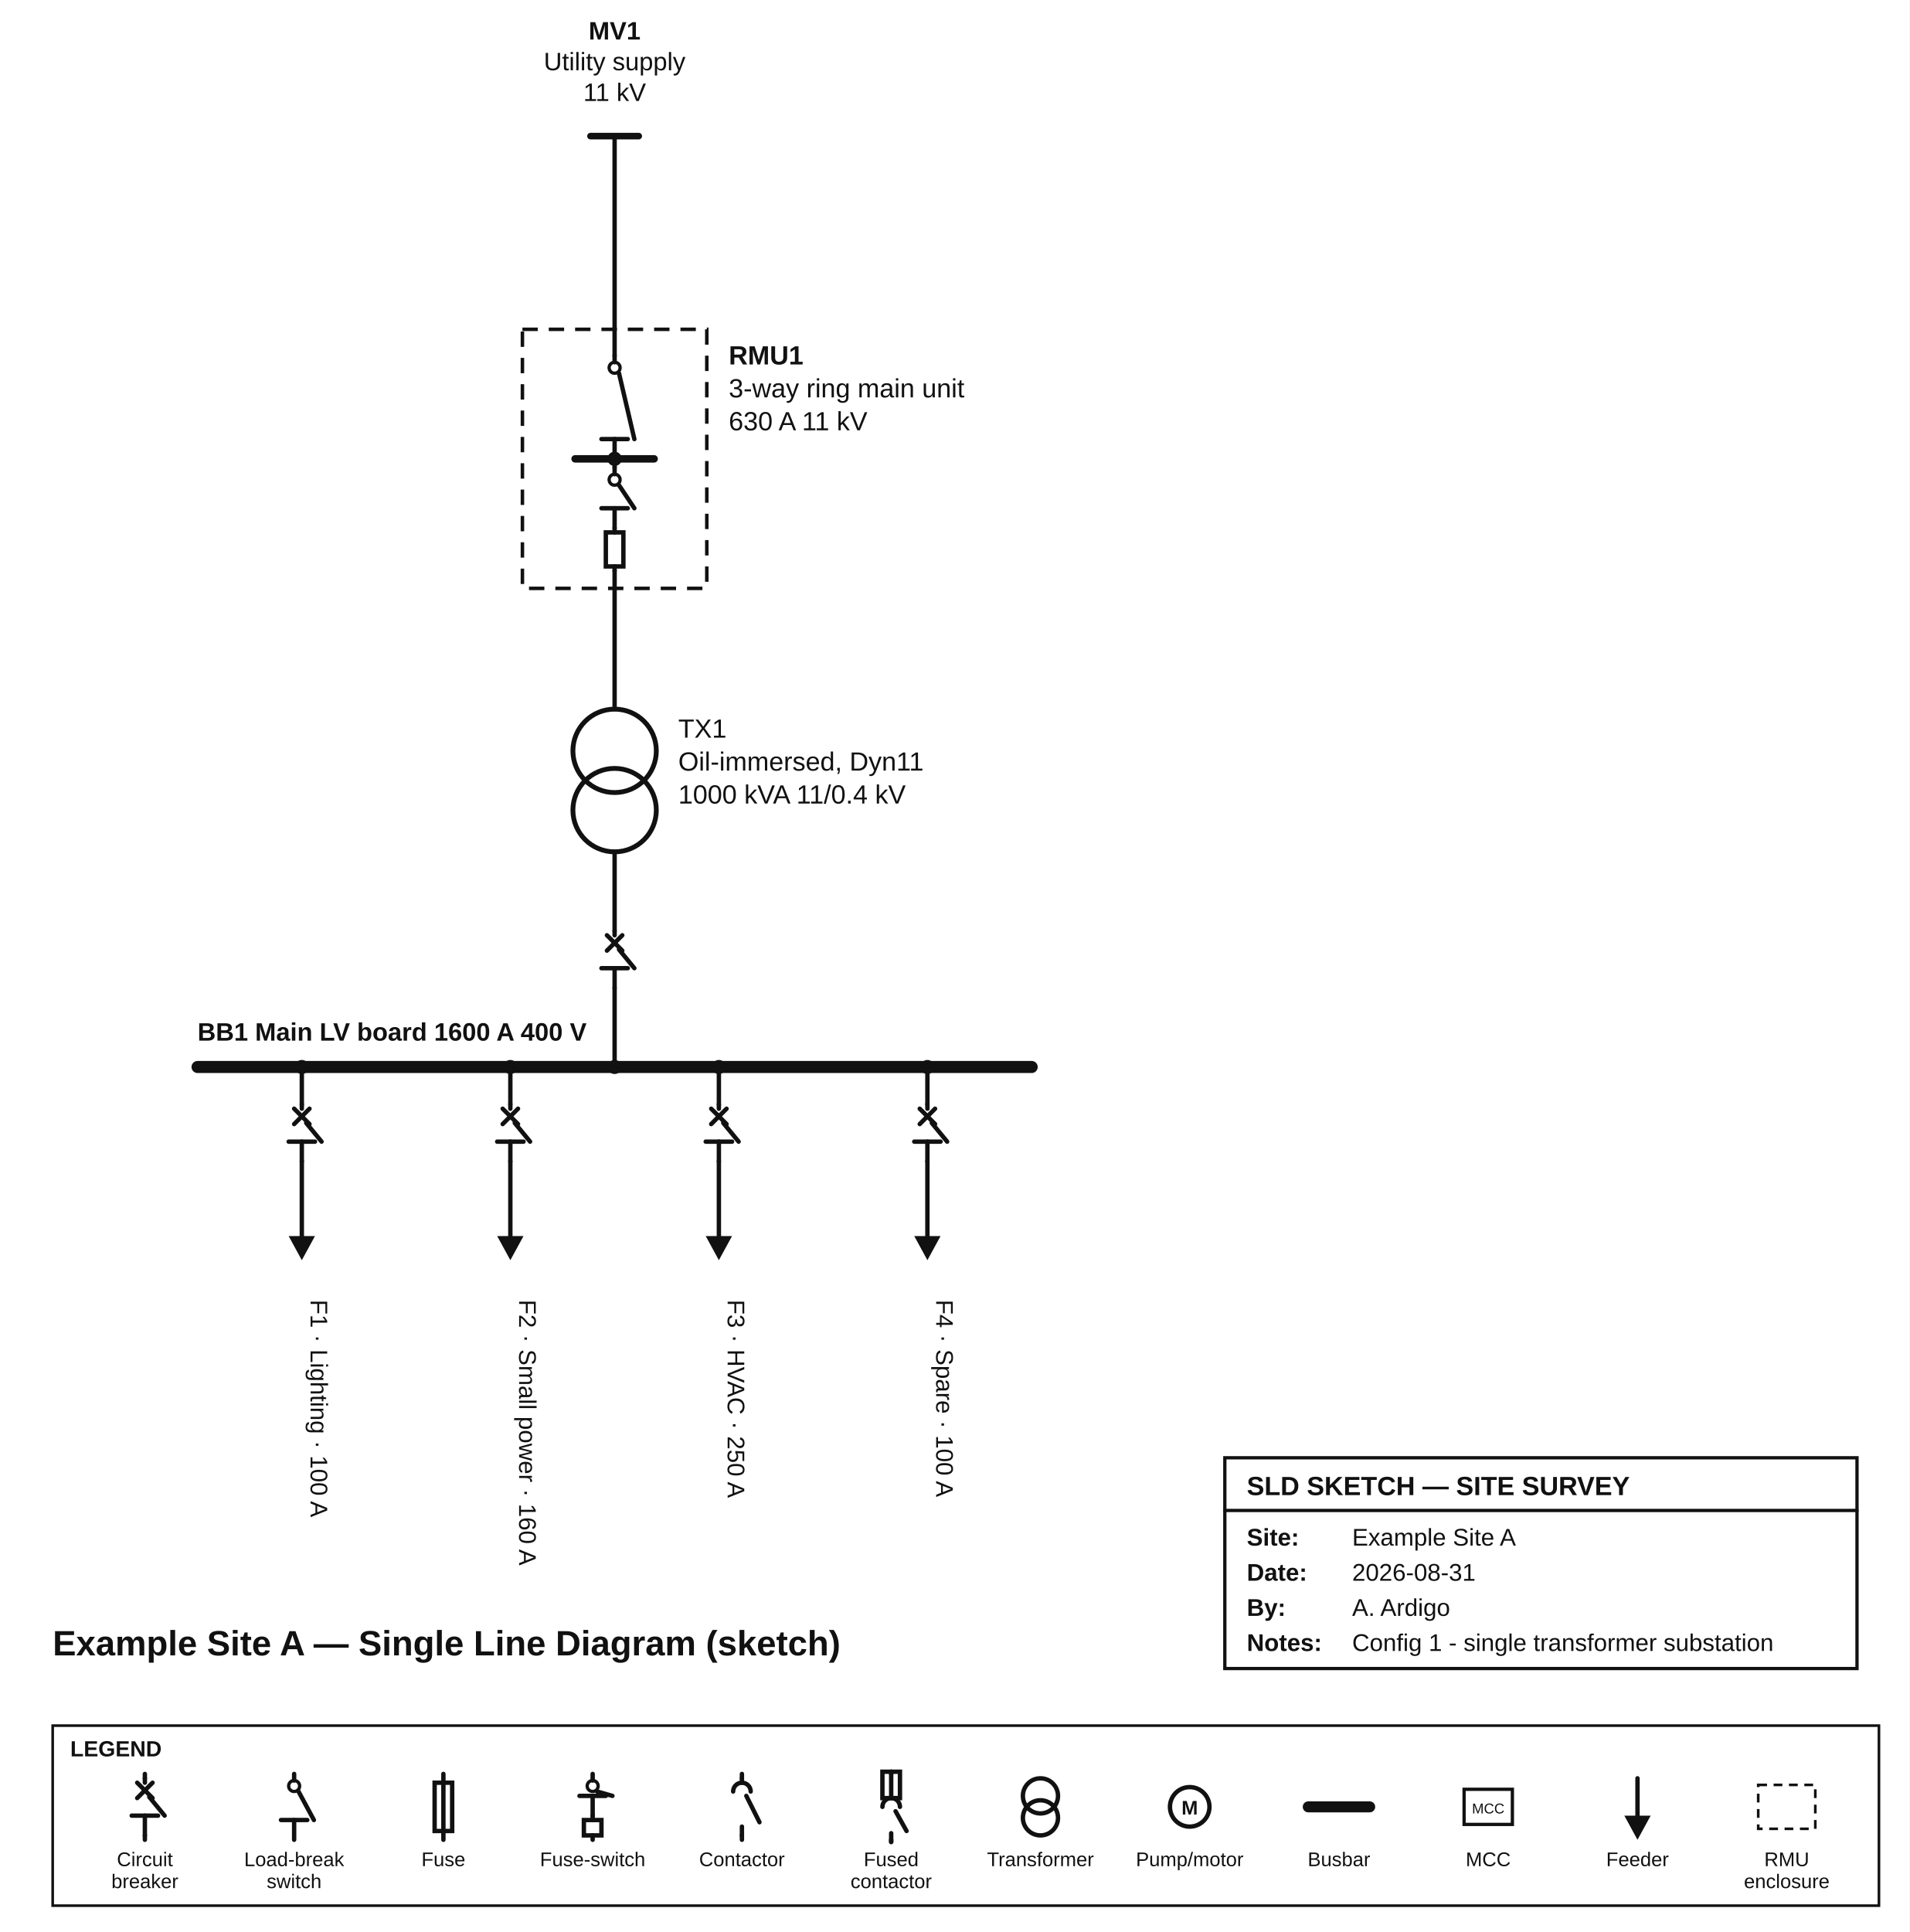
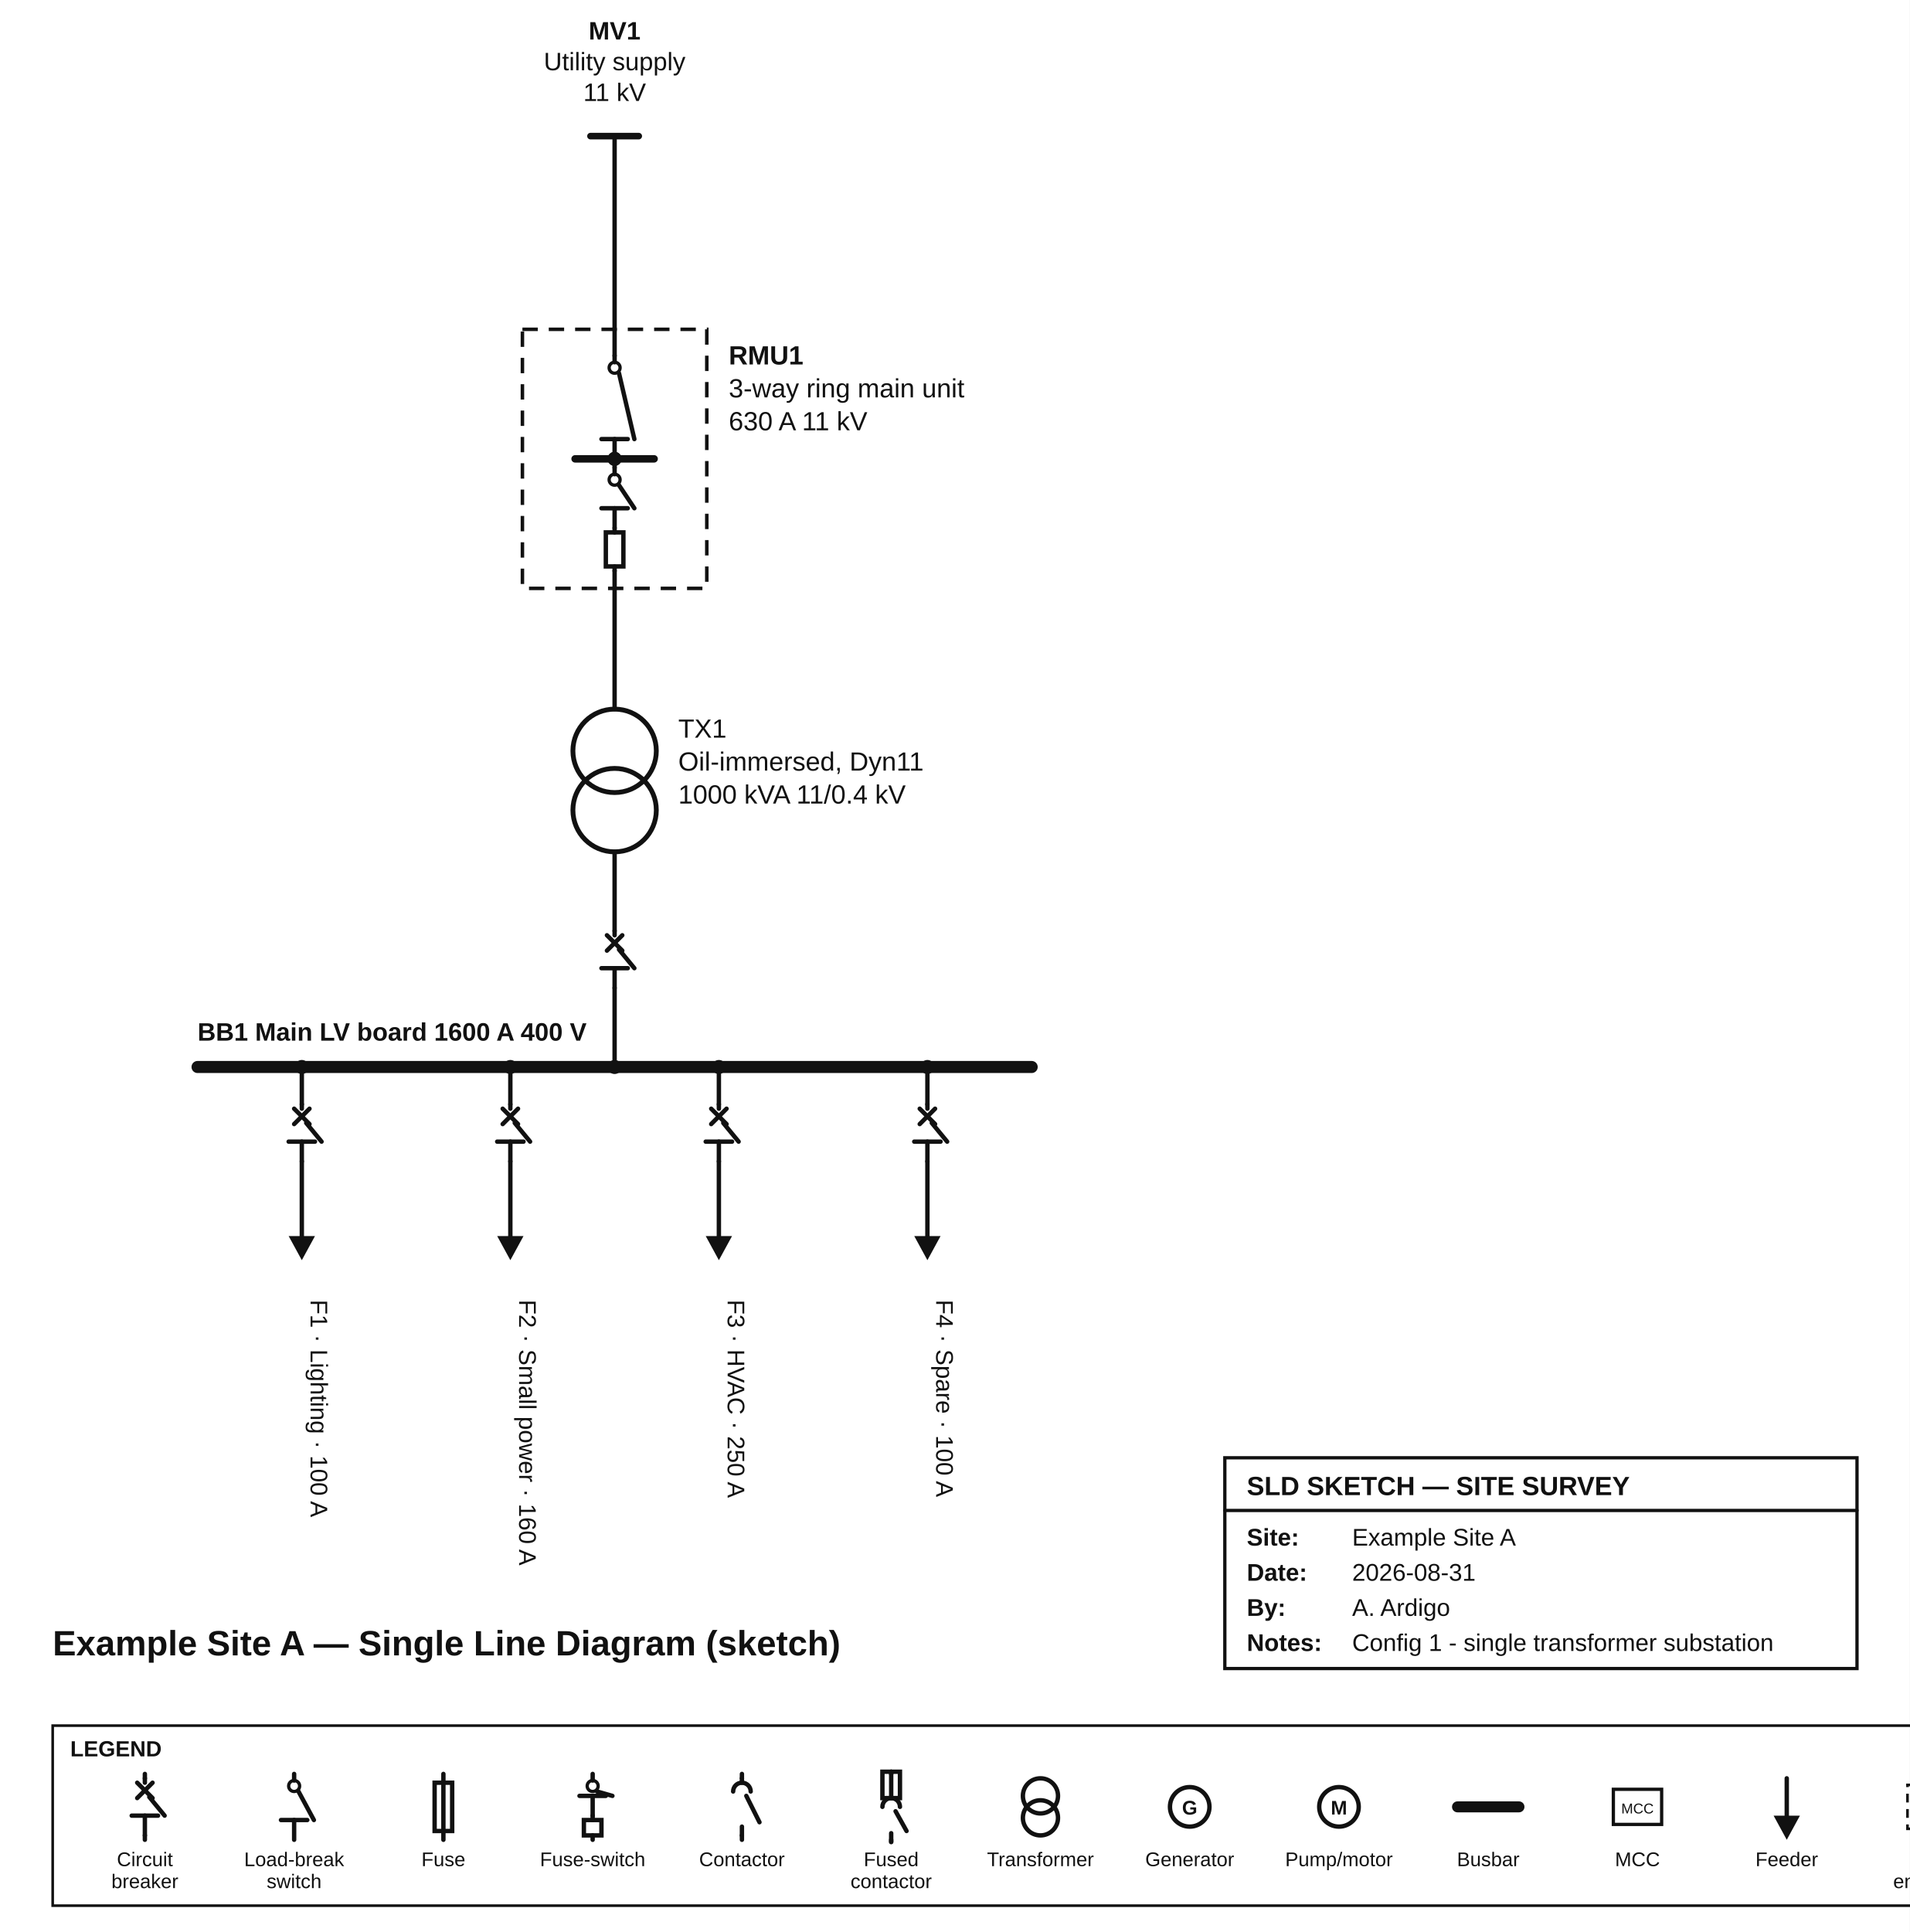
<svg xmlns="http://www.w3.org/2000/svg" width="870" height="880" viewBox="0 0 870 880">
  <rect width="100%" height="100%" fill="white" />
  <text x="24.0" y="754.0" font-family="Arial, Helvetica, sans-serif" font-size="16" fill="#111" text-anchor="start" font-weight="bold">Example Site A — Single Line Diagram (sketch)</text>
  <rect x="238.0" y="150.0" width="84.0" height="118.0" fill="none" stroke="#111" stroke-width="1.6" stroke-dasharray="7 5" />
  <line x1="262.0" y1="209.0" x2="298.0" y2="209.0" stroke="#111" stroke-width="3.4" stroke-linecap="round" />
  <line x1="280.0" y1="162.0" x2="280.0" y2="165.0" stroke="#111" stroke-width="2" stroke-linecap="round" />
  <circle cx="280.0" cy="167.5" r="2.5" fill="none" stroke="#111" stroke-width="1.5" />
  <line x1="282.0" y1="170.0" x2="289.0" y2="200.0" stroke="#111" stroke-width="2" stroke-linecap="round" />
  <line x1="274.0" y1="200.0" x2="286.0" y2="200.0" stroke="#111" stroke-width="2" stroke-linecap="round" />
  <line x1="280.0" y1="200.0" x2="280.0" y2="209.0" stroke="#111" stroke-width="2" stroke-linecap="round" />
  <line x1="280.0" y1="150.0" x2="280.0" y2="162.0" stroke="#111" stroke-width="2" stroke-linecap="round" />
  <circle cx="280.0" cy="209.0" r="3.2" fill="#111" />
  <line x1="280.0" y1="213.0" x2="280.0" y2="216.0" stroke="#111" stroke-width="2" stroke-linecap="round" />
  <circle cx="280.0" cy="218.5" r="2.5" fill="none" stroke="#111" stroke-width="1.5" />
  <line x1="282.0" y1="221.0" x2="289.0" y2="231.5" stroke="#111" stroke-width="2" stroke-linecap="round" />
  <line x1="274.0" y1="231.5" x2="286.0" y2="231.5" stroke="#111" stroke-width="2" stroke-linecap="round" />
  <line x1="280.0" y1="231.5" x2="280.0" y2="240.5" stroke="#111" stroke-width="2" stroke-linecap="round" />
  <rect x="276.0" y="242.5" width="8.0" height="15.5" fill="none" stroke="#111" stroke-width="2" />
  <line x1="280.0" y1="240.5" x2="280.0" y2="242.5" stroke="#111" stroke-width="2" stroke-linecap="round" />
  <line x1="280.0" y1="258.0" x2="280.0" y2="260.0" stroke="#111" stroke-width="2" stroke-linecap="round" />
  <line x1="280.0" y1="209.0" x2="280.0" y2="213.0" stroke="#111" stroke-width="2" stroke-linecap="round" />
  <line x1="280.0" y1="260.0" x2="280.0" y2="268.0" stroke="#111" stroke-width="2" stroke-linecap="round" />
  <circle cx="280.0" cy="209.0" r="3.2" fill="#111" />
  <text x="332.0" y="166.0" font-family="Arial, Helvetica, sans-serif" font-size="12" fill="#111" text-anchor="start" font-weight="bold">RMU1</text>
  <text x="332.0" y="181.0" font-family="Arial, Helvetica, sans-serif" font-size="12" fill="#111" text-anchor="start">3-way ring main unit</text>
  <text x="332.0" y="196.0" font-family="Arial, Helvetica, sans-serif" font-size="12" fill="#111" text-anchor="start">630 A 11 kV</text>
  <line x1="269.0" y1="62.0" x2="291.0" y2="62.0" stroke="#111" stroke-width="3" stroke-linecap="round" />
  <text x="280.0" y="18.0" font-family="Arial, Helvetica, sans-serif" font-size="11.5" fill="#111" text-anchor="middle" font-weight="bold">MV1</text>
  <text x="280.0" y="32.0" font-family="Arial, Helvetica, sans-serif" font-size="11.5" fill="#111" text-anchor="middle">Utility supply</text>
  <text x="280.0" y="46.0" font-family="Arial, Helvetica, sans-serif" font-size="11.5" fill="#111" text-anchor="middle">11 kV</text>
  <line x1="280.0" y1="62.0" x2="280.0" y2="150.0" stroke="#111" stroke-width="2" stroke-linecap="round" />
  <circle cx="280.0" cy="342.0" r="19" fill="none" stroke="#111" stroke-width="2.2" />
  <circle cx="280.0" cy="369.0" r="19" fill="none" stroke="#111" stroke-width="2.2" />
  <text x="309.0" y="336.0" font-family="Arial, Helvetica, sans-serif" font-size="12" fill="#111" text-anchor="start">TX1</text>
  <text x="309.0" y="351.0" font-family="Arial, Helvetica, sans-serif" font-size="12" fill="#111" text-anchor="start">Oil-immersed, Dyn11</text>
  <text x="309.0" y="366.0" font-family="Arial, Helvetica, sans-serif" font-size="12" fill="#111" text-anchor="start">1000 kVA 11/0.4 kV</text>
  <line x1="280.0" y1="268.0" x2="280.0" y2="323.0" stroke="#111" stroke-width="2" stroke-linecap="round" />
  <line x1="280.0" y1="424.0" x2="280.0" y2="426.0" stroke="#111" stroke-width="2" stroke-linecap="round" />
  <line x1="276.5" y1="426.0" x2="283.5" y2="433.0" stroke="#111" stroke-width="2" stroke-linecap="round" />
  <line x1="276.5" y1="433.0" x2="283.5" y2="426.0" stroke="#111" stroke-width="2" stroke-linecap="round" />
  <line x1="282.0" y1="432.5" x2="289.0" y2="441.0" stroke="#111" stroke-width="2" stroke-linecap="round" />
  <line x1="274.0" y1="441.0" x2="286.0" y2="441.0" stroke="#111" stroke-width="2" stroke-linecap="round" />
  <line x1="280.0" y1="441.0" x2="280.0" y2="450.0" stroke="#111" stroke-width="2" stroke-linecap="round" />
  <line x1="280.0" y1="388.0" x2="280.0" y2="424.0" stroke="#111" stroke-width="2" stroke-linecap="round" />
  <line x1="280.0" y1="450.0" x2="280.0" y2="486.0" stroke="#111" stroke-width="2" stroke-linecap="round" />
  <circle cx="280.0" cy="486.0" r="3.2" fill="#111" />
  <line x1="90.0" y1="486.0" x2="470.0" y2="486.0" stroke="#111" stroke-width="5.5" stroke-linecap="round" />
  <text x="90.0" y="474.0" font-family="Arial, Helvetica, sans-serif" font-size="11.5" fill="#111" text-anchor="start" font-weight="bold">BB1 Main LV board 1600 A 400 V</text>
  <circle cx="137.5" cy="486.0" r="3.2" fill="#111" />
  <line x1="137.5" y1="503.0" x2="137.5" y2="505.0" stroke="#111" stroke-width="2" stroke-linecap="round" />
  <line x1="134.0" y1="505.0" x2="141.0" y2="512.0" stroke="#111" stroke-width="2" stroke-linecap="round" />
  <line x1="134.0" y1="512.0" x2="141.0" y2="505.0" stroke="#111" stroke-width="2" stroke-linecap="round" />
  <line x1="139.5" y1="511.5" x2="146.5" y2="520.0" stroke="#111" stroke-width="2" stroke-linecap="round" />
  <line x1="131.5" y1="520.0" x2="143.5" y2="520.0" stroke="#111" stroke-width="2" stroke-linecap="round" />
  <line x1="137.5" y1="520.0" x2="137.5" y2="529.0" stroke="#111" stroke-width="2" stroke-linecap="round" />
  <line x1="137.5" y1="486.0" x2="137.5" y2="503.0" stroke="#111" stroke-width="2" stroke-linecap="round" />
  <line x1="137.5" y1="529.0" x2="137.5" y2="564.0" stroke="#111" stroke-width="2" stroke-linecap="round" />
  <polygon points="131.5,563.0 143.5,563.0 137.5,574.0" fill="#111" />
  <text x="0" y="0" transform="translate(141.5,592.0) rotate(90)" font-family="Arial, Helvetica, sans-serif" font-size="11" fill="#111" text-anchor="start">F1 · Lighting · 100 A</text>
  <circle cx="232.5" cy="486.0" r="3.2" fill="#111" />
  <line x1="232.5" y1="503.0" x2="232.5" y2="505.0" stroke="#111" stroke-width="2" stroke-linecap="round" />
  <line x1="229.0" y1="505.0" x2="236.0" y2="512.0" stroke="#111" stroke-width="2" stroke-linecap="round" />
  <line x1="229.0" y1="512.0" x2="236.0" y2="505.0" stroke="#111" stroke-width="2" stroke-linecap="round" />
  <line x1="234.5" y1="511.5" x2="241.5" y2="520.0" stroke="#111" stroke-width="2" stroke-linecap="round" />
  <line x1="226.5" y1="520.0" x2="238.5" y2="520.0" stroke="#111" stroke-width="2" stroke-linecap="round" />
  <line x1="232.5" y1="520.0" x2="232.5" y2="529.0" stroke="#111" stroke-width="2" stroke-linecap="round" />
  <line x1="232.5" y1="486.0" x2="232.5" y2="503.0" stroke="#111" stroke-width="2" stroke-linecap="round" />
  <line x1="232.5" y1="529.0" x2="232.5" y2="564.0" stroke="#111" stroke-width="2" stroke-linecap="round" />
  <polygon points="226.5,563.0 238.5,563.0 232.5,574.0" fill="#111" />
  <text x="0" y="0" transform="translate(236.5,592.0) rotate(90)" font-family="Arial, Helvetica, sans-serif" font-size="11" fill="#111" text-anchor="start">F2 · Small power · 160 A</text>
  <circle cx="327.5" cy="486.0" r="3.2" fill="#111" />
  <line x1="327.5" y1="503.0" x2="327.5" y2="505.0" stroke="#111" stroke-width="2" stroke-linecap="round" />
  <line x1="324.0" y1="505.0" x2="331.0" y2="512.0" stroke="#111" stroke-width="2" stroke-linecap="round" />
  <line x1="324.0" y1="512.0" x2="331.0" y2="505.0" stroke="#111" stroke-width="2" stroke-linecap="round" />
  <line x1="329.5" y1="511.5" x2="336.5" y2="520.0" stroke="#111" stroke-width="2" stroke-linecap="round" />
  <line x1="321.5" y1="520.0" x2="333.5" y2="520.0" stroke="#111" stroke-width="2" stroke-linecap="round" />
  <line x1="327.5" y1="520.0" x2="327.5" y2="529.0" stroke="#111" stroke-width="2" stroke-linecap="round" />
  <line x1="327.5" y1="486.0" x2="327.5" y2="503.0" stroke="#111" stroke-width="2" stroke-linecap="round" />
  <line x1="327.5" y1="529.0" x2="327.5" y2="564.0" stroke="#111" stroke-width="2" stroke-linecap="round" />
  <polygon points="321.5,563.0 333.5,563.0 327.5,574.0" fill="#111" />
  <text x="0" y="0" transform="translate(331.5,592.0) rotate(90)" font-family="Arial, Helvetica, sans-serif" font-size="11" fill="#111" text-anchor="start">F3 · HVAC · 250 A</text>
  <circle cx="422.5" cy="486.0" r="3.2" fill="#111" />
  <line x1="422.5" y1="503.0" x2="422.5" y2="505.0" stroke="#111" stroke-width="2" stroke-linecap="round" />
  <line x1="419.0" y1="505.0" x2="426.0" y2="512.0" stroke="#111" stroke-width="2" stroke-linecap="round" />
  <line x1="419.0" y1="512.0" x2="426.0" y2="505.0" stroke="#111" stroke-width="2" stroke-linecap="round" />
  <line x1="424.5" y1="511.5" x2="431.5" y2="520.0" stroke="#111" stroke-width="2" stroke-linecap="round" />
  <line x1="416.5" y1="520.0" x2="428.5" y2="520.0" stroke="#111" stroke-width="2" stroke-linecap="round" />
  <line x1="422.5" y1="520.0" x2="422.5" y2="529.0" stroke="#111" stroke-width="2" stroke-linecap="round" />
  <line x1="422.5" y1="486.0" x2="422.5" y2="503.0" stroke="#111" stroke-width="2" stroke-linecap="round" />
  <line x1="422.5" y1="529.0" x2="422.5" y2="564.0" stroke="#111" stroke-width="2" stroke-linecap="round" />
  <polygon points="416.5,563.0 428.5,563.0 422.5,574.0" fill="#111" />
  <text x="0" y="0" transform="translate(426.5,592.0) rotate(90)" font-family="Arial, Helvetica, sans-serif" font-size="11" fill="#111" text-anchor="start">F4 · Spare · 100 A</text>
  <rect x="558.0" y="664.0" width="288.0" height="96.0" fill="none" stroke="#111" stroke-width="1.5" />
  <line x1="558.0" y1="688.0" x2="846.0" y2="688.0" stroke="#111" stroke-width="1.5" stroke-linecap="round" />
  <text x="568.0" y="681.0" font-family="Arial, Helvetica, sans-serif" font-size="12" fill="#111" text-anchor="start" font-weight="bold">SLD SKETCH — SITE SURVEY</text>
  <text x="568.0" y="704.0" font-family="Arial, Helvetica, sans-serif" font-size="11" fill="#111" text-anchor="start" font-weight="bold">Site:</text>
  <text x="616.0" y="704.0" font-family="Arial, Helvetica, sans-serif" font-size="11" fill="#111" text-anchor="start">Example Site A</text>
  <text x="568.0" y="720.0" font-family="Arial, Helvetica, sans-serif" font-size="11" fill="#111" text-anchor="start" font-weight="bold">Date:</text>
  <text x="616.0" y="720.0" font-family="Arial, Helvetica, sans-serif" font-size="11" fill="#111" text-anchor="start">2026-08-31</text>
  <text x="568.0" y="736.0" font-family="Arial, Helvetica, sans-serif" font-size="11" fill="#111" text-anchor="start" font-weight="bold">By:</text>
  <text x="616.0" y="736.0" font-family="Arial, Helvetica, sans-serif" font-size="11" fill="#111" text-anchor="start">A. Ardigo</text>
  <text x="568.0" y="752.0" font-family="Arial, Helvetica, sans-serif" font-size="11" fill="#111" text-anchor="start" font-weight="bold">Notes:</text>
  <text x="616.0" y="752.0" font-family="Arial, Helvetica, sans-serif" font-size="11" fill="#111" text-anchor="start">Config 1 - single transformer substation</text>
-   <rect x="24.0" y="786.0" width="832.0" height="82.0" fill="none" stroke="#111" stroke-width="1.2" />
+   <rect x="24.0" y="786.0" width="900.0" height="82.0" fill="none" stroke="#111" stroke-width="1.2" />
  <text x="32.0" y="800.0" font-family="Arial, Helvetica, sans-serif" font-size="10" fill="#111" text-anchor="start" font-weight="bold">LEGEND</text>
  <line x1="66.0" y1="810.0" x2="66.0" y2="812.0" stroke="#111" stroke-width="2" stroke-linecap="round" />
  <line x1="62.5" y1="812.0" x2="69.5" y2="819.0" stroke="#111" stroke-width="2" stroke-linecap="round" />
  <line x1="62.5" y1="819.0" x2="69.5" y2="812.0" stroke="#111" stroke-width="2" stroke-linecap="round" />
  <line x1="68.0" y1="818.5" x2="75.0" y2="827.0" stroke="#111" stroke-width="2" stroke-linecap="round" />
  <line x1="60.0" y1="827.0" x2="72.0" y2="827.0" stroke="#111" stroke-width="2" stroke-linecap="round" />
  <line x1="66.0" y1="827.0" x2="66.0" y2="836.0" stroke="#111" stroke-width="2" stroke-linecap="round" />
  <line x1="66.0" y1="808.0" x2="66.0" y2="810.0" stroke="#111" stroke-width="2" stroke-linecap="round" />
  <line x1="66.0" y1="836.0" x2="66.0" y2="838.0" stroke="#111" stroke-width="2" stroke-linecap="round" />
  <text x="66.0" y="850.0" font-family="Arial, Helvetica, sans-serif" font-size="9" fill="#111" text-anchor="middle">Circuit</text>
  <text x="66.0" y="860.0" font-family="Arial, Helvetica, sans-serif" font-size="9" fill="#111" text-anchor="middle">breaker</text>
  <line x1="134.0" y1="808.0" x2="134.0" y2="811.0" stroke="#111" stroke-width="2" stroke-linecap="round" />
  <circle cx="134.0" cy="813.5" r="2.5" fill="none" stroke="#111" stroke-width="1.5" />
  <line x1="136.0" y1="816.0" x2="143.0" y2="829.0" stroke="#111" stroke-width="2" stroke-linecap="round" />
  <line x1="128.0" y1="829.0" x2="140.0" y2="829.0" stroke="#111" stroke-width="2" stroke-linecap="round" />
  <line x1="134.0" y1="829.0" x2="134.0" y2="838.0" stroke="#111" stroke-width="2" stroke-linecap="round" />
  <text x="134.0" y="850.0" font-family="Arial, Helvetica, sans-serif" font-size="9" fill="#111" text-anchor="middle">Load-break</text>
  <text x="134.0" y="860.0" font-family="Arial, Helvetica, sans-serif" font-size="9" fill="#111" text-anchor="middle">switch</text>
  <rect x="198.0" y="812.0" width="8.0" height="22.0" fill="none" stroke="#111" stroke-width="2" />
  <line x1="202.0" y1="812.0" x2="202.0" y2="834.0" stroke="#111" stroke-width="2" stroke-linecap="round" />
  <line x1="202.0" y1="808.0" x2="202.0" y2="812.0" stroke="#111" stroke-width="2" stroke-linecap="round" />
  <line x1="202.0" y1="834.0" x2="202.0" y2="838.0" stroke="#111" stroke-width="2" stroke-linecap="round" />
  <text x="202.0" y="850.0" font-family="Arial, Helvetica, sans-serif" font-size="9" fill="#111" text-anchor="middle">Fuse</text>
  <line x1="270.0" y1="808.0" x2="270.0" y2="811.0" stroke="#111" stroke-width="2" stroke-linecap="round" />
  <circle cx="270.0" cy="813.5" r="2.5" fill="none" stroke="#111" stroke-width="1.5" />
  <line x1="272.0" y1="816.0" x2="279.0" y2="818.0" stroke="#111" stroke-width="2" stroke-linecap="round" />
  <line x1="264.0" y1="818.0" x2="276.0" y2="818.0" stroke="#111" stroke-width="2" stroke-linecap="round" />
  <line x1="270.0" y1="818.0" x2="270.0" y2="827.0" stroke="#111" stroke-width="2" stroke-linecap="round" />
  <rect x="266.0" y="829.0" width="8.0" height="7.0" fill="none" stroke="#111" stroke-width="2" />
  <line x1="270.0" y1="827.0" x2="270.0" y2="829.0" stroke="#111" stroke-width="2" stroke-linecap="round" />
  <line x1="270.0" y1="836.0" x2="270.0" y2="838.0" stroke="#111" stroke-width="2" stroke-linecap="round" />
  <text x="270.0" y="850.0" font-family="Arial, Helvetica, sans-serif" font-size="9" fill="#111" text-anchor="middle">Fuse-switch</text>
  <line x1="338.0" y1="810.0" x2="338.0" y2="812.0" stroke="#111" stroke-width="2" stroke-linecap="round" />
  <path d="M 334.0,816.0 A 4,4 0 0 1 342.0,816.0" fill="none" stroke="#111" stroke-width="2" stroke-linecap="round" />
  <line x1="340.0" y1="818.0" x2="346.0" y2="830.0" stroke="#111" stroke-width="2" stroke-linecap="round" />
  <line x1="338.0" y1="832.0" x2="338.0" y2="836.0" stroke="#111" stroke-width="2" stroke-linecap="round" />
  <line x1="338.0" y1="808.0" x2="338.0" y2="810.0" stroke="#111" stroke-width="2" stroke-linecap="round" />
  <line x1="338.0" y1="836.0" x2="338.0" y2="838.0" stroke="#111" stroke-width="2" stroke-linecap="round" />
  <text x="338.0" y="850.0" font-family="Arial, Helvetica, sans-serif" font-size="9" fill="#111" text-anchor="middle">Contactor</text>
  <rect x="402.0" y="807.0" width="8.0" height="12.0" fill="none" stroke="#111" stroke-width="2" />
  <line x1="406.0" y1="807.0" x2="406.0" y2="819.0" stroke="#111" stroke-width="2" stroke-linecap="round" />
  <path d="M 402.0,823.0 A 4,4 0 0 1 410.0,823.0" fill="none" stroke="#111" stroke-width="2" stroke-linecap="round" />
  <line x1="408.0" y1="825.0" x2="413.0" y2="834.0" stroke="#111" stroke-width="2" stroke-linecap="round" />
  <line x1="406.0" y1="835.0" x2="406.0" y2="839.0" stroke="#111" stroke-width="2" stroke-linecap="round" />
  <line x1="406.0" y1="808.0" x2="406.0" y2="807.0" stroke="#111" stroke-width="2" stroke-linecap="round" />
  <line x1="406.0" y1="839.0" x2="406.0" y2="838.0" stroke="#111" stroke-width="2" stroke-linecap="round" />
  <text x="406.0" y="850.0" font-family="Arial, Helvetica, sans-serif" font-size="9" fill="#111" text-anchor="middle">Fused</text>
  <text x="406.0" y="860.0" font-family="Arial, Helvetica, sans-serif" font-size="9" fill="#111" text-anchor="middle">contactor</text>
  <circle cx="474.0" cy="818.0" r="8" fill="none" stroke="#111" stroke-width="2" />
  <circle cx="474.0" cy="828.0" r="8" fill="none" stroke="#111" stroke-width="2" />
  <text x="474.0" y="850.0" font-family="Arial, Helvetica, sans-serif" font-size="9" fill="#111" text-anchor="middle">Transformer</text>
  <circle cx="542.0" cy="823.0" r="9" fill="none" stroke="#111" stroke-width="2" />
-   <text x="542.0" y="826.5" font-family="Arial, Helvetica, sans-serif" font-size="9" fill="#111" text-anchor="middle" font-weight="bold">M</text>
-   <text x="542.0" y="850.0" font-family="Arial, Helvetica, sans-serif" font-size="9" fill="#111" text-anchor="middle">Pump/motor</text>
-   <line x1="596.0" y1="823.0" x2="624.0" y2="823.0" stroke="#111" stroke-width="5" stroke-linecap="round" />
-   <text x="610.0" y="850.0" font-family="Arial, Helvetica, sans-serif" font-size="9" fill="#111" text-anchor="middle">Busbar</text>
-   <rect x="667.0" y="815.0" width="22.0" height="16.0" fill="none" stroke="#111" stroke-width="1.5" />
-   <text x="678.0" y="826.0" font-family="Arial, Helvetica, sans-serif" font-size="6.5" fill="#111" text-anchor="middle">MCC</text>
-   <text x="678.0" y="850.0" font-family="Arial, Helvetica, sans-serif" font-size="9" fill="#111" text-anchor="middle">MCC</text>
-   <line x1="746.0" y1="810.0" x2="746.0" y2="827.0" stroke="#111" stroke-width="2" stroke-linecap="round" />
-   <polygon points="740.0,827.0 752.0,827.0 746.0,838.0" fill="#111" />
-   <text x="746.0" y="850.0" font-family="Arial, Helvetica, sans-serif" font-size="9" fill="#111" text-anchor="middle">Feeder</text>
-   <rect x="801.0" y="813.0" width="26.0" height="20.0" fill="none" stroke="#111" stroke-width="1.2" stroke-dasharray="4 3" />
-   <text x="814.0" y="850.0" font-family="Arial, Helvetica, sans-serif" font-size="9" fill="#111" text-anchor="middle">RMU</text>
-   <text x="814.0" y="860.0" font-family="Arial, Helvetica, sans-serif" font-size="9" fill="#111" text-anchor="middle">enclosure</text>
+   <text x="542.0" y="826.5" font-family="Arial, Helvetica, sans-serif" font-size="9" fill="#111" text-anchor="middle" font-weight="bold">G</text>
+   <text x="542.0" y="850.0" font-family="Arial, Helvetica, sans-serif" font-size="9" fill="#111" text-anchor="middle">Generator</text>
+   <circle cx="610.0" cy="823.0" r="9" fill="none" stroke="#111" stroke-width="2" />
+   <text x="610.0" y="826.5" font-family="Arial, Helvetica, sans-serif" font-size="9" fill="#111" text-anchor="middle" font-weight="bold">M</text>
+   <text x="610.0" y="850.0" font-family="Arial, Helvetica, sans-serif" font-size="9" fill="#111" text-anchor="middle">Pump/motor</text>
+   <line x1="664.0" y1="823.0" x2="692.0" y2="823.0" stroke="#111" stroke-width="5" stroke-linecap="round" />
+   <text x="678.0" y="850.0" font-family="Arial, Helvetica, sans-serif" font-size="9" fill="#111" text-anchor="middle">Busbar</text>
+   <rect x="735.0" y="815.0" width="22.0" height="16.0" fill="none" stroke="#111" stroke-width="1.5" />
+   <text x="746.0" y="826.0" font-family="Arial, Helvetica, sans-serif" font-size="6.5" fill="#111" text-anchor="middle">MCC</text>
+   <text x="746.0" y="850.0" font-family="Arial, Helvetica, sans-serif" font-size="9" fill="#111" text-anchor="middle">MCC</text>
+   <line x1="814.0" y1="810.0" x2="814.0" y2="827.0" stroke="#111" stroke-width="2" stroke-linecap="round" />
+   <polygon points="808.0,827.0 820.0,827.0 814.0,838.0" fill="#111" />
+   <text x="814.0" y="850.0" font-family="Arial, Helvetica, sans-serif" font-size="9" fill="#111" text-anchor="middle">Feeder</text>
+   <rect x="869.0" y="813.0" width="26.0" height="20.0" fill="none" stroke="#111" stroke-width="1.2" stroke-dasharray="4 3" />
+   <text x="882.0" y="850.0" font-family="Arial, Helvetica, sans-serif" font-size="9" fill="#111" text-anchor="middle">RMU</text>
+   <text x="882.0" y="860.0" font-family="Arial, Helvetica, sans-serif" font-size="9" fill="#111" text-anchor="middle">enclosure</text>
</svg>
